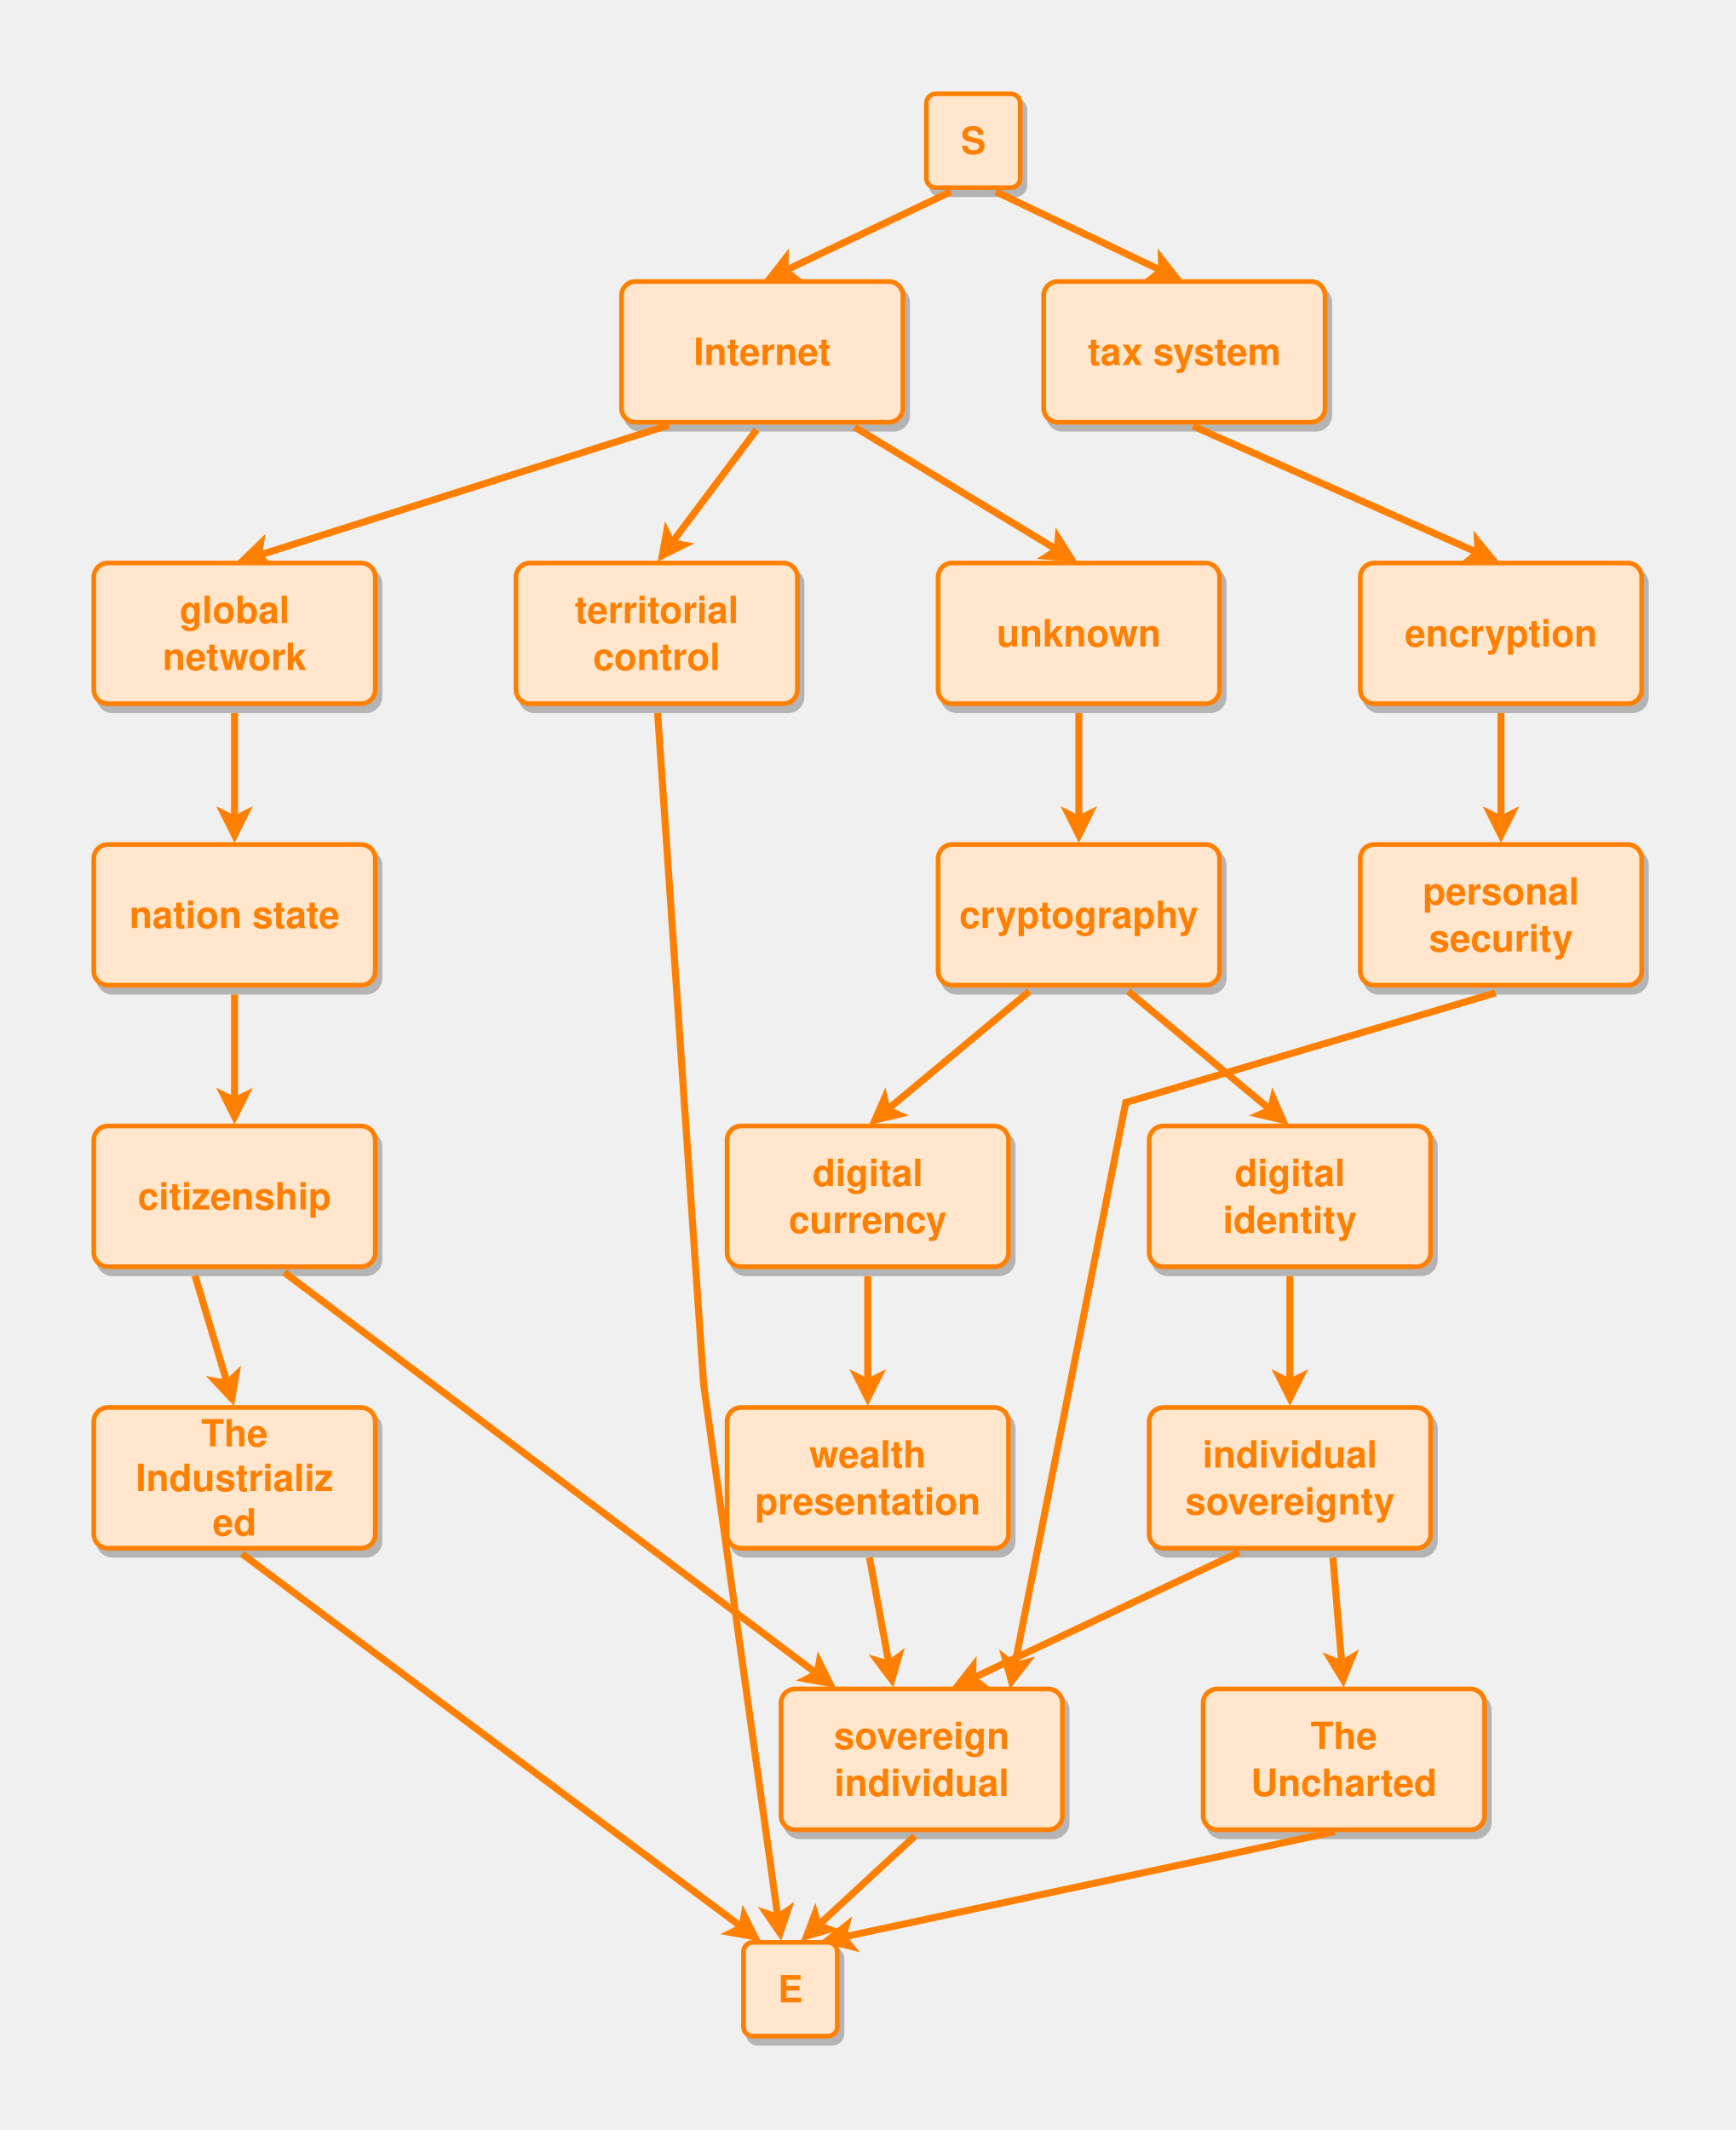
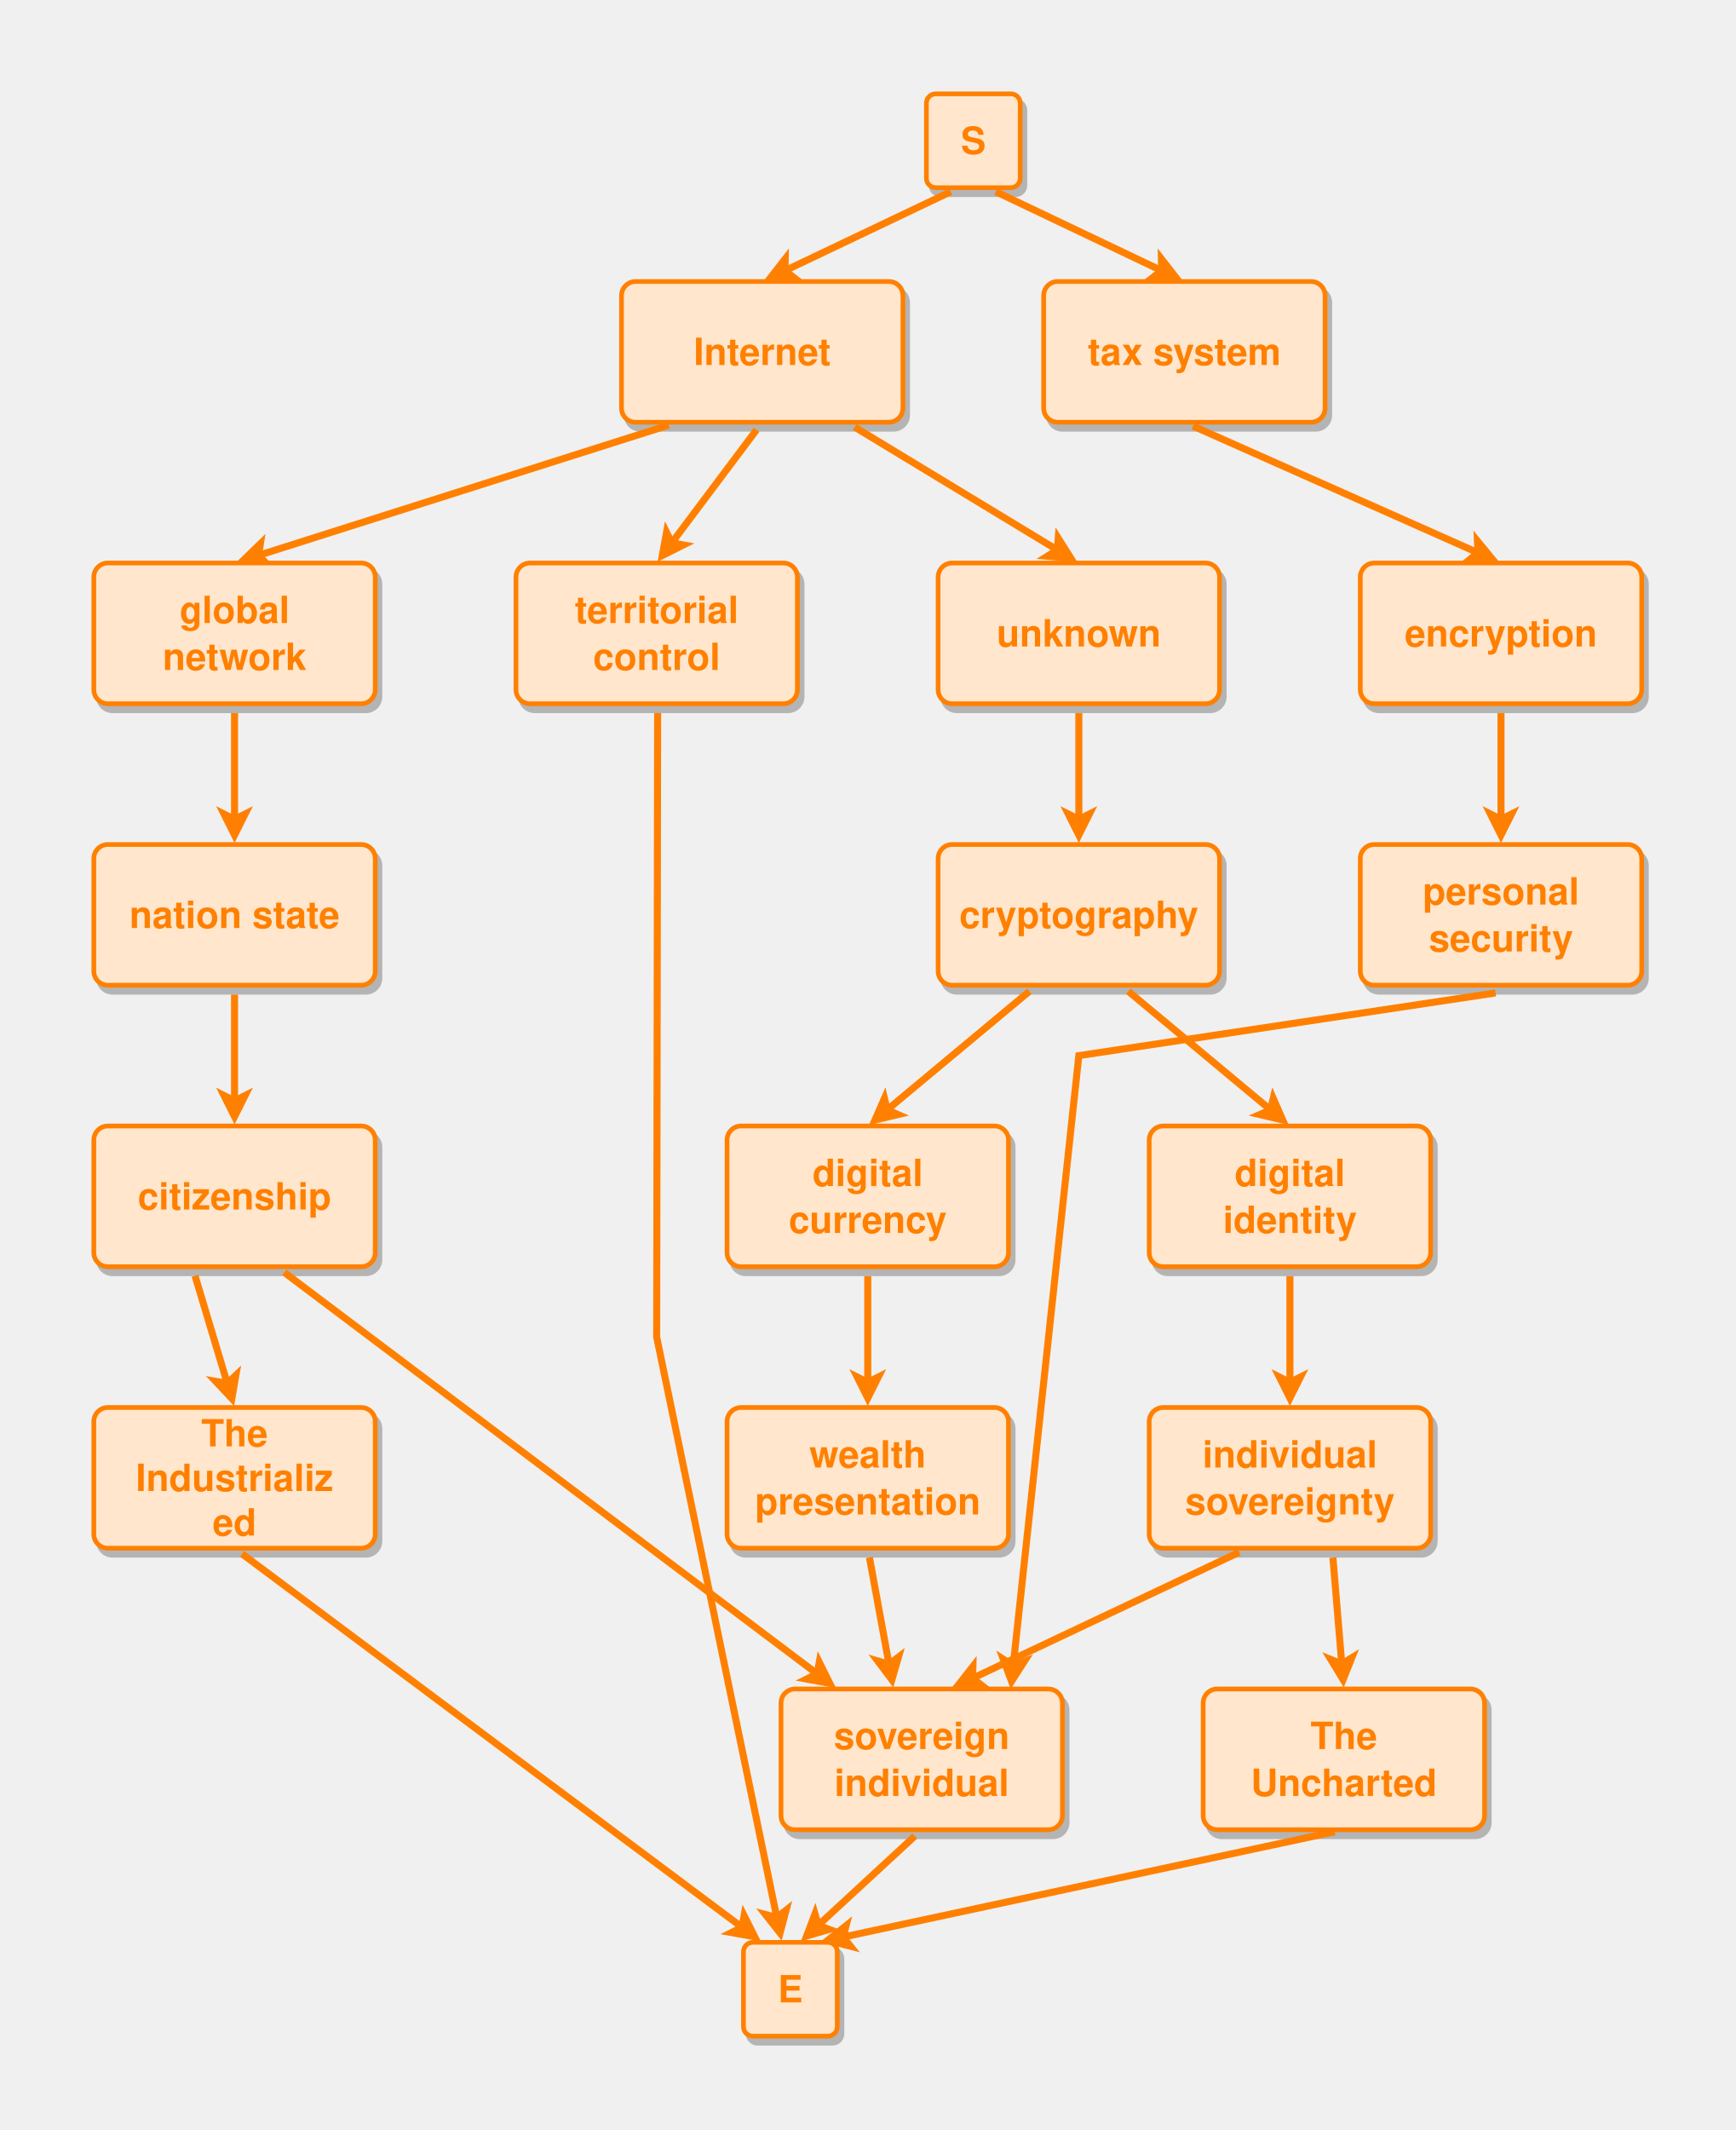
<svg xmlns="http://www.w3.org/2000/svg" width="740" height="908" viewBox="0 0 740 908">
  <defs>
  </defs>
  <g id="container-shells">
  </g>
  <g id="node-shadows">
    <rect x="265" y="120" width="120" height="60" rx="6" ry="6" fill="#000000" stroke="#000000" stroke-width="2" opacity="0.25" transform="translate(2,3)" />
    <rect x="490" y="600" width="120" height="60" rx="6" ry="6" fill="#000000" stroke="#000000" stroke-width="2" opacity="0.25" transform="translate(2,3)" />
    <rect x="40" y="360" width="120" height="60" rx="6" ry="6" fill="#000000" stroke="#000000" stroke-width="2" opacity="0.25" transform="translate(2,3)" />
    <rect x="580" y="360" width="120" height="60" rx="6" ry="6" fill="#000000" stroke="#000000" stroke-width="2" opacity="0.25" transform="translate(2,3)" />
    <rect x="333" y="720" width="120" height="60" rx="6" ry="6" fill="#000000" stroke="#000000" stroke-width="2" opacity="0.25" transform="translate(2,3)" />
    <rect x="445" y="120" width="120" height="60" rx="6" ry="6" fill="#000000" stroke="#000000" stroke-width="2" opacity="0.25" transform="translate(2,3)" />
    <rect x="220" y="240" width="120" height="60" rx="6" ry="6" fill="#000000" stroke="#000000" stroke-width="2" opacity="0.25" transform="translate(2,3)" />
    <rect x="400" y="240" width="120" height="60" rx="6" ry="6" fill="#000000" stroke="#000000" stroke-width="2" opacity="0.25" transform="translate(2,3)" />
    <rect x="310" y="600" width="120" height="60" rx="6" ry="6" fill="#000000" stroke="#000000" stroke-width="2" opacity="0.25" transform="translate(2,3)" />
    <rect x="395" y="40" width="40" height="40" rx="4" ry="4" fill="#000000" stroke="#000000" stroke-width="2" opacity="0.25" transform="translate(2,3)" />
    <rect x="317" y="828" width="40" height="40" rx="4" ry="4" fill="#000000" stroke="#000000" stroke-width="2" opacity="0.25" transform="translate(2,3)" />
    <rect x="40" y="600" width="120" height="60" rx="6" ry="6" fill="#000000" stroke="#000000" stroke-width="2" opacity="0.25" transform="translate(2,3)" />
    <rect x="513" y="720" width="120" height="60" rx="6" ry="6" fill="#000000" stroke="#000000" stroke-width="2" opacity="0.25" transform="translate(2,3)" />
    <rect x="40" y="480" width="120" height="60" rx="6" ry="6" fill="#000000" stroke="#000000" stroke-width="2" opacity="0.25" transform="translate(2,3)" />
    <rect x="400" y="360" width="120" height="60" rx="6" ry="6" fill="#000000" stroke="#000000" stroke-width="2" opacity="0.25" transform="translate(2,3)" />
    <rect x="310" y="480" width="120" height="60" rx="6" ry="6" fill="#000000" stroke="#000000" stroke-width="2" opacity="0.25" transform="translate(2,3)" />
    <rect x="490" y="480" width="120" height="60" rx="6" ry="6" fill="#000000" stroke="#000000" stroke-width="2" opacity="0.25" transform="translate(2,3)" />
    <rect x="580" y="240" width="120" height="60" rx="6" ry="6" fill="#000000" stroke="#000000" stroke-width="2" opacity="0.25" transform="translate(2,3)" />
    <rect x="40" y="240" width="120" height="60" rx="6" ry="6" fill="#000000" stroke="#000000" stroke-width="2" opacity="0.25" transform="translate(2,3)" />
  </g>
  <g id="edges">
    <g class="edge" data-edge-idx="0" data-edge-base="leadsto" data-edge-from="1" data-edge-to="15">
      <line x1="322.60" y1="183.20" x2="286.45" y2="231.40" stroke="#ff8000" stroke-width="3" />
      <path d="M 282.40 236.80 L 284.20 226.90 L 286.45 231.40 L 291.40 232.30 Z" fill="#ff8000" stroke="#ff8000" stroke-width="3" stroke-miterlimit="10" />
      <text x="304" y="207" text-anchor="middle" dominant-baseline="middle" font-family="Helvetica,Inter,Segoe UI,Arial" font-size="11" paint-order="stroke" stroke="#ffffff" stroke-width="3" stroke-linejoin="round" fill="#ff8000">
      </text>
    </g>
    <g class="edge" data-edge-idx="1" data-edge-base="leadsto" data-edge-from="1" data-edge-to="16">
      <line x1="364.42" y1="182.07" x2="450.81" y2="234.43" stroke="#ff8000" stroke-width="3" />
      <path d="M 456.58 237.93 L 446.55 237.11 L 450.81 234.43 L 451.21 229.41 Z" fill="#ff8000" stroke="#ff8000" stroke-width="3" stroke-miterlimit="10" />
      <text x="407" y="208" text-anchor="middle" dominant-baseline="middle" font-family="Helvetica,Inter,Segoe UI,Arial" font-size="11" paint-order="stroke" stroke="#ffffff" stroke-width="3" stroke-linejoin="round" fill="#ff8000">
      </text>
    </g>
    <g class="edge" data-edge-idx="2" data-edge-base="leadsto" data-edge-from="1" data-edge-to="9">
      <line x1="285.19" y1="181.21" x2="110.25" y2="236.75" stroke="#ff8000" stroke-width="3" />
      <path d="M 103.81 238.79 L 111.03 231.78 L 110.25 236.75 L 113.75 240.36 Z" fill="#ff8000" stroke="#ff8000" stroke-width="3" stroke-miterlimit="10" />
      <text x="197" y="208" text-anchor="middle" dominant-baseline="middle" font-family="Helvetica,Inter,Segoe UI,Arial" font-size="11" paint-order="stroke" stroke="#ffffff" stroke-width="3" stroke-linejoin="round" fill="#ff8000">
      </text>
    </g>
    <g class="edge" data-edge-idx="3" data-edge-base="leadsto" data-edge-from="10" data-edge-to="13">
      <line x1="528.38" y1="661.71" x2="414.72" y2="715.41" stroke="#ff8000" stroke-width="3" />
      <path d="M 408.62 718.29 L 414.83 710.38 L 414.72 715.41 L 418.68 718.52 Z" fill="#ff8000" stroke="#ff8000" stroke-width="3" stroke-miterlimit="10" />
      <text x="471" y="688" text-anchor="middle" dominant-baseline="middle" font-family="Helvetica,Inter,Segoe UI,Arial" font-size="11" paint-order="stroke" stroke="#ffffff" stroke-width="3" stroke-linejoin="round" fill="#ff8000">
      </text>
    </g>
    <g class="edge" data-edge-idx="4" data-edge-base="leadsto" data-edge-from="10" data-edge-to="3">
      <line x1="568.33" y1="663.99" x2="572.11" y2="709.29" stroke="#ff8000" stroke-width="3" />
      <path d="M 572.67 716.01 L 567.44 707.42 L 572.11 709.29 L 576.40 706.67 Z" fill="#ff8000" stroke="#ff8000" stroke-width="3" stroke-miterlimit="10" />
      <text x="570" y="686" text-anchor="middle" dominant-baseline="middle" font-family="Helvetica,Inter,Segoe UI,Arial" font-size="11" paint-order="stroke" stroke="#ffffff" stroke-width="3" stroke-linejoin="round" fill="#ff8000">
      </text>
    </g>
    <g class="edge" data-edge-idx="5" data-edge-base="leadsto" data-edge-from="11" data-edge-to="4">
      <line x1="100.00" y1="424.00" x2="100.00" y2="469.25" stroke="#ff8000" stroke-width="3" />
      <path d="M 100.00 476.00 L 95.50 467.00 L 100.00 469.25 L 104.50 467.00 Z" fill="#ff8000" stroke="#ff8000" stroke-width="3" stroke-miterlimit="10" />
      <text x="100" y="446" text-anchor="middle" dominant-baseline="middle" font-family="Helvetica,Inter,Segoe UI,Arial" font-size="11" paint-order="stroke" stroke="#ffffff" stroke-width="3" stroke-linejoin="round" fill="#ff8000">
      </text>
    </g>
    <g class="edge" data-edge-idx="6" data-edge-base="leadsto" data-edge-from="12" data-edge-to="13">
-       <polyline points="637.70,423.27 480,470 432.61,710.11" fill="none" stroke="#ff8000" stroke-width="3" />
-       <path d="M 431.30 716.73 L 428.63 707.03 L 432.61 710.11 L 437.46 708.77 Z" fill="#ff8000" stroke="#ff8000" stroke-width="3" stroke-miterlimit="10" />
-       <text x="558" y="446" text-anchor="middle" dominant-baseline="middle" font-family="Helvetica,Inter,Segoe UI,Arial" font-size="11" paint-order="stroke" stroke="#ffffff" stroke-width="3" stroke-linejoin="round" fill="#ff8000">
+       <polyline points="637.70,423.27 460,450 432.02,710.02" fill="none" stroke="#ff8000" stroke-width="3" />
+       <path d="M 431.30 716.73 L 427.79 707.30 L 432.02 710.02 L 436.74 708.26 Z" fill="#ff8000" stroke="#ff8000" stroke-width="3" stroke-miterlimit="10" />
+       <text x="548" y="436" text-anchor="middle" dominant-baseline="middle" font-family="Helvetica,Inter,Segoe UI,Arial" font-size="11" paint-order="stroke" stroke="#ffffff" stroke-width="3" stroke-linejoin="round" fill="#ff8000">
      </text>
    </g>
    <g class="edge" data-edge-idx="7" data-edge-base="leadsto" data-edge-from="13" data-edge-to="19">
      <line x1="390.06" y1="782.71" x2="348.90" y2="820.71" stroke="#ff8000" stroke-width="3" />
      <path d="M 343.94 825.29 L 347.50 815.88 L 348.90 820.71 L 353.60 822.49 Z" fill="#ff8000" stroke="#ff8000" stroke-width="3" stroke-miterlimit="10" />
    </g>
    <g class="edge" data-edge-idx="8" data-edge-base="leadsto" data-edge-from="14" data-edge-to="8">
      <line x1="508.66" y1="181.62" x2="630.18" y2="235.63" stroke="#ff8000" stroke-width="3" />
      <path d="M 636.34 238.38 L 626.29 238.83 L 630.18 235.63 L 629.95 230.61 Z" fill="#ff8000" stroke="#ff8000" stroke-width="3" stroke-miterlimit="10" />
      <text x="569" y="208" text-anchor="middle" dominant-baseline="middle" font-family="Helvetica,Inter,Segoe UI,Arial" font-size="11" paint-order="stroke" stroke="#ffffff" stroke-width="3" stroke-linejoin="round" fill="#ff8000">
      </text>
    </g>
    <g class="edge" data-edge-idx="9" data-edge-base="leadsto" data-edge-from="15" data-edge-to="19">
-       <polyline points="280.40,303.98 300,590 331.67,817.33" fill="none" stroke="#ff8000" stroke-width="3" />
-       <path d="M 332.60 824.02 L 326.90 815.73 L 331.67 817.33 L 335.82 814.49 Z" fill="#ff8000" stroke="#ff8000" stroke-width="3" stroke-miterlimit="10" />
+       <polyline points="280.40,303.98 280,570 331.23,817.41" fill="none" stroke="#ff8000" stroke-width="3" />
+       <path d="M 332.60 824.02 L 326.37 816.12 L 331.23 817.41 L 335.18 814.29 Z" fill="#ff8000" stroke="#ff8000" stroke-width="3" stroke-miterlimit="10" />
    </g>
    <g class="edge" data-edge-idx="10" data-edge-base="leadsto" data-edge-from="16" data-edge-to="5">
      <line x1="460.00" y1="304.00" x2="460.00" y2="349.25" stroke="#ff8000" stroke-width="3" />
      <path d="M 460.00 356.00 L 455.50 347.00 L 460.00 349.25 L 464.50 347.00 Z" fill="#ff8000" stroke="#ff8000" stroke-width="3" stroke-miterlimit="10" />
      <text x="460" y="326" text-anchor="middle" dominant-baseline="middle" font-family="Helvetica,Inter,Segoe UI,Arial" font-size="11" paint-order="stroke" stroke="#ffffff" stroke-width="3" stroke-linejoin="round" fill="#ff8000">
      </text>
    </g>
    <g class="edge" data-edge-idx="11" data-edge-base="leadsto" data-edge-from="17" data-edge-to="13">
      <line x1="370.72" y1="663.93" x2="379.06" y2="709.43" stroke="#ff8000" stroke-width="3" />
      <path d="M 380.28 716.07 L 374.23 708.02 L 379.06 709.43 L 383.08 706.40 Z" fill="#ff8000" stroke="#ff8000" stroke-width="3" stroke-miterlimit="10" />
      <text x="374" y="686" text-anchor="middle" dominant-baseline="middle" font-family="Helvetica,Inter,Segoe UI,Arial" font-size="11" paint-order="stroke" stroke="#ffffff" stroke-width="3" stroke-linejoin="round" fill="#ff8000">
      </text>
    </g>
    <g class="edge" data-edge-idx="12" data-edge-base="leadsto" data-edge-from="18" data-edge-to="1">
      <line x1="405.39" y1="81.72" x2="334.71" y2="115.38" stroke="#ff8000" stroke-width="3" />
      <path d="M 328.61 118.28 L 334.80 110.35 L 334.71 115.38 L 338.67 118.47 Z" fill="#ff8000" stroke="#ff8000" stroke-width="3" stroke-miterlimit="10" />
    </g>
    <g class="edge" data-edge-idx="13" data-edge-base="leadsto" data-edge-from="18" data-edge-to="14">
      <line x1="424.61" y1="81.72" x2="495.29" y2="115.38" stroke="#ff8000" stroke-width="3" />
      <path d="M 501.39 118.28 L 491.33 118.47 L 495.29 115.38 L 495.20 110.35 Z" fill="#ff8000" stroke="#ff8000" stroke-width="3" stroke-miterlimit="10" />
    </g>
    <g class="edge" data-edge-idx="14" data-edge-base="leadsto" data-edge-from="2" data-edge-to="19">
      <line x1="103.21" y1="662.39" x2="316.39" y2="821.57" stroke="#ff8000" stroke-width="3" />
      <path d="M 321.79 825.61 L 311.89 823.83 L 316.39 821.57 L 317.28 816.62 Z" fill="#ff8000" stroke="#ff8000" stroke-width="3" stroke-miterlimit="10" />
    </g>
    <g class="edge" data-edge-idx="15" data-edge-base="leadsto" data-edge-from="3" data-edge-to="19">
      <line x1="569.09" y1="780.84" x2="359.51" y2="825.75" stroke="#ff8000" stroke-width="3" />
      <path d="M 352.91 827.16 L 360.77 820.88 L 359.51 825.75 L 362.65 829.68 Z" fill="#ff8000" stroke="#ff8000" stroke-width="3" stroke-miterlimit="10" />
    </g>
    <g class="edge" data-edge-idx="16" data-edge-base="leadsto" data-edge-from="4" data-edge-to="13">
      <line x1="121.20" y1="542.41" x2="348.41" y2="713.53" stroke="#ff8000" stroke-width="3" />
      <path d="M 353.80 717.59 L 343.91 715.77 L 348.41 713.53 L 349.32 708.58 Z" fill="#ff8000" stroke="#ff8000" stroke-width="3" stroke-miterlimit="10" />
      <text x="234" y="627" text-anchor="middle" dominant-baseline="middle" font-family="Helvetica,Inter,Segoe UI,Arial" font-size="11" paint-order="stroke" stroke="#ffffff" stroke-width="3" stroke-linejoin="round" fill="#ff8000">
      </text>
    </g>
    <g class="edge" data-edge-idx="17" data-edge-base="leadsto" data-edge-from="4" data-edge-to="2">
      <line x1="83.15" y1="543.83" x2="96.91" y2="589.70" stroke="#ff8000" stroke-width="3" />
      <path d="M 98.85 596.17 L 91.95 588.84 L 96.91 589.70 L 100.57 586.26 Z" fill="#ff8000" stroke="#ff8000" stroke-width="3" stroke-miterlimit="10" />
      <text x="89" y="566" text-anchor="middle" dominant-baseline="middle" font-family="Helvetica,Inter,Segoe UI,Arial" font-size="11" paint-order="stroke" stroke="#ffffff" stroke-width="3" stroke-linejoin="round" fill="#ff8000">
      </text>
    </g>
    <g class="edge" data-edge-idx="18" data-edge-base="leadsto" data-edge-from="5" data-edge-to="6">
      <line x1="438.93" y1="422.56" x2="378.26" y2="473.12" stroke="#ff8000" stroke-width="3" />
      <path d="M 373.07 477.44 L 377.11 468.22 L 378.26 473.12 L 382.87 475.13 Z" fill="#ff8000" stroke="#ff8000" stroke-width="3" stroke-miterlimit="10" />
      <text x="408" y="447" text-anchor="middle" dominant-baseline="middle" font-family="Helvetica,Inter,Segoe UI,Arial" font-size="11" paint-order="stroke" stroke="#ffffff" stroke-width="3" stroke-linejoin="round" fill="#ff8000">
      </text>
    </g>
    <g class="edge" data-edge-idx="19" data-edge-base="leadsto" data-edge-from="5" data-edge-to="7">
      <line x1="481.07" y1="422.56" x2="541.74" y2="473.12" stroke="#ff8000" stroke-width="3" />
      <path d="M 546.93 477.44 L 537.13 475.13 L 541.74 473.12 L 542.89 468.22 Z" fill="#ff8000" stroke="#ff8000" stroke-width="3" stroke-miterlimit="10" />
      <text x="511" y="447" text-anchor="middle" dominant-baseline="middle" font-family="Helvetica,Inter,Segoe UI,Arial" font-size="11" paint-order="stroke" stroke="#ffffff" stroke-width="3" stroke-linejoin="round" fill="#ff8000">
      </text>
    </g>
    <g class="edge" data-edge-idx="20" data-edge-base="leadsto" data-edge-from="6" data-edge-to="17">
      <line x1="370.00" y1="544.00" x2="370.00" y2="589.25" stroke="#ff8000" stroke-width="3" />
      <path d="M 370.00 596.00 L 365.50 587.00 L 370.00 589.25 L 374.50 587.00 Z" fill="#ff8000" stroke="#ff8000" stroke-width="3" stroke-miterlimit="10" />
      <text x="370" y="566" text-anchor="middle" dominant-baseline="middle" font-family="Helvetica,Inter,Segoe UI,Arial" font-size="11" paint-order="stroke" stroke="#ffffff" stroke-width="3" stroke-linejoin="round" fill="#ff8000">
      </text>
    </g>
    <g class="edge" data-edge-idx="21" data-edge-base="leadsto" data-edge-from="7" data-edge-to="10">
      <line x1="550.00" y1="544.00" x2="550.00" y2="589.25" stroke="#ff8000" stroke-width="3" />
      <path d="M 550.00 596.00 L 545.50 587.00 L 550.00 589.25 L 554.50 587.00 Z" fill="#ff8000" stroke="#ff8000" stroke-width="3" stroke-miterlimit="10" />
      <text x="550" y="566" text-anchor="middle" dominant-baseline="middle" font-family="Helvetica,Inter,Segoe UI,Arial" font-size="11" paint-order="stroke" stroke="#ffffff" stroke-width="3" stroke-linejoin="round" fill="#ff8000">
      </text>
    </g>
    <g class="edge" data-edge-idx="22" data-edge-base="leadsto" data-edge-from="8" data-edge-to="12">
      <line x1="640.00" y1="304.00" x2="640.00" y2="349.25" stroke="#ff8000" stroke-width="3" />
      <path d="M 640.00 356.00 L 635.50 347.00 L 640.00 349.25 L 644.50 347.00 Z" fill="#ff8000" stroke="#ff8000" stroke-width="3" stroke-miterlimit="10" />
      <text x="640" y="326" text-anchor="middle" dominant-baseline="middle" font-family="Helvetica,Inter,Segoe UI,Arial" font-size="11" paint-order="stroke" stroke="#ffffff" stroke-width="3" stroke-linejoin="round" fill="#ff8000">
      </text>
    </g>
    <g class="edge" data-edge-idx="23" data-edge-base="leadsto" data-edge-from="9" data-edge-to="11">
      <line x1="100.00" y1="304.00" x2="100.00" y2="349.25" stroke="#ff8000" stroke-width="3" />
      <path d="M 100.00 356.00 L 95.50 347.00 L 100.00 349.25 L 104.50 347.00 Z" fill="#ff8000" stroke="#ff8000" stroke-width="3" stroke-miterlimit="10" />
      <text x="100" y="326" text-anchor="middle" dominant-baseline="middle" font-family="Helvetica,Inter,Segoe UI,Arial" font-size="11" paint-order="stroke" stroke="#ffffff" stroke-width="3" stroke-linejoin="round" fill="#ff8000">
      </text>
    </g>
  </g>
  <g id="nodes">
    <rect x="265" y="120" width="120" height="60" rx="6" ry="6" fill="#ffe6cc" stroke="#ff8000" stroke-width="2" />
    <text x="325" y="150" text-anchor="middle" dominant-baseline="middle" font-family="Helvetica,Inter,Segoe UI,Arial" font-size="16" font-weight="bold" fill="#ff8000">Internet</text>
    <rect x="490" y="600" width="120" height="60" rx="6" ry="6" fill="#ffe6cc" stroke="#ff8000" stroke-width="2" />
    <text x="550" y="620" text-anchor="middle" dominant-baseline="middle" font-family="Helvetica,Inter,Segoe UI,Arial" font-size="16" font-weight="bold" fill="#ff8000">individual</text>
    <text x="550" y="640" text-anchor="middle" dominant-baseline="middle" font-family="Helvetica,Inter,Segoe UI,Arial" font-size="16" font-weight="bold" fill="#ff8000">sovereignty</text>
    <rect x="40" y="360" width="120" height="60" rx="6" ry="6" fill="#ffe6cc" stroke="#ff8000" stroke-width="2" />
    <text x="100" y="390" text-anchor="middle" dominant-baseline="middle" font-family="Helvetica,Inter,Segoe UI,Arial" font-size="16" font-weight="bold" fill="#ff8000">nation state</text>
    <rect x="580" y="360" width="120" height="60" rx="6" ry="6" fill="#ffe6cc" stroke="#ff8000" stroke-width="2" />
    <text x="640" y="380" text-anchor="middle" dominant-baseline="middle" font-family="Helvetica,Inter,Segoe UI,Arial" font-size="16" font-weight="bold" fill="#ff8000">personal</text>
    <text x="640" y="400" text-anchor="middle" dominant-baseline="middle" font-family="Helvetica,Inter,Segoe UI,Arial" font-size="16" font-weight="bold" fill="#ff8000">security</text>
    <rect x="333" y="720" width="120" height="60" rx="6" ry="6" fill="#ffe6cc" stroke="#ff8000" stroke-width="2" />
    <text x="393" y="740" text-anchor="middle" dominant-baseline="middle" font-family="Helvetica,Inter,Segoe UI,Arial" font-size="16" font-weight="bold" fill="#ff8000">sovereign</text>
    <text x="393" y="760" text-anchor="middle" dominant-baseline="middle" font-family="Helvetica,Inter,Segoe UI,Arial" font-size="16" font-weight="bold" fill="#ff8000">individual</text>
    <rect x="445" y="120" width="120" height="60" rx="6" ry="6" fill="#ffe6cc" stroke="#ff8000" stroke-width="2" />
    <text x="505" y="150" text-anchor="middle" dominant-baseline="middle" font-family="Helvetica,Inter,Segoe UI,Arial" font-size="16" font-weight="bold" fill="#ff8000">tax system</text>
    <rect x="220" y="240" width="120" height="60" rx="6" ry="6" fill="#ffe6cc" stroke="#ff8000" stroke-width="2" />
    <text x="280" y="260" text-anchor="middle" dominant-baseline="middle" font-family="Helvetica,Inter,Segoe UI,Arial" font-size="16" font-weight="bold" fill="#ff8000">territorial</text>
    <text x="280" y="280" text-anchor="middle" dominant-baseline="middle" font-family="Helvetica,Inter,Segoe UI,Arial" font-size="16" font-weight="bold" fill="#ff8000">control</text>
    <rect x="400" y="240" width="120" height="60" rx="6" ry="6" fill="#ffe6cc" stroke="#ff8000" stroke-width="2" />
    <text x="460" y="270" text-anchor="middle" dominant-baseline="middle" font-family="Helvetica,Inter,Segoe UI,Arial" font-size="16" font-weight="bold" fill="#ff8000">unknown</text>
    <rect x="310" y="600" width="120" height="60" rx="6" ry="6" fill="#ffe6cc" stroke="#ff8000" stroke-width="2" />
    <text x="370" y="620" text-anchor="middle" dominant-baseline="middle" font-family="Helvetica,Inter,Segoe UI,Arial" font-size="16" font-weight="bold" fill="#ff8000">wealth</text>
    <text x="370" y="640" text-anchor="middle" dominant-baseline="middle" font-family="Helvetica,Inter,Segoe UI,Arial" font-size="16" font-weight="bold" fill="#ff8000">presentation</text>
    <rect x="395" y="40" width="40" height="40" rx="4" ry="4" fill="#ffe6cc" stroke="#ff8000" stroke-width="2" />
    <text x="415" y="60" text-anchor="middle" dominant-baseline="middle" font-family="Helvetica,Inter,Segoe UI,Arial" font-size="16" font-weight="bold" fill="#ff8000">S</text>
    <rect x="317" y="828" width="40" height="40" rx="4" ry="4" fill="#ffe6cc" stroke="#ff8000" stroke-width="2" />
    <text x="337" y="848" text-anchor="middle" dominant-baseline="middle" font-family="Helvetica,Inter,Segoe UI,Arial" font-size="16" font-weight="bold" fill="#ff8000">E</text>
    <rect x="40" y="600" width="120" height="60" rx="6" ry="6" fill="#ffe6cc" stroke="#ff8000" stroke-width="2" />
    <text x="100" y="611" text-anchor="middle" dominant-baseline="middle" font-family="Helvetica,Inter,Segoe UI,Arial" font-size="16" font-weight="bold" fill="#ff8000">The</text>
    <text x="100" y="630" text-anchor="middle" dominant-baseline="middle" font-family="Helvetica,Inter,Segoe UI,Arial" font-size="16" font-weight="bold" fill="#ff8000">Industrializ</text>
    <text x="100" y="649" text-anchor="middle" dominant-baseline="middle" font-family="Helvetica,Inter,Segoe UI,Arial" font-size="16" font-weight="bold" fill="#ff8000">ed</text>
    <rect x="513" y="720" width="120" height="60" rx="6" ry="6" fill="#ffe6cc" stroke="#ff8000" stroke-width="2" />
    <text x="573" y="740" text-anchor="middle" dominant-baseline="middle" font-family="Helvetica,Inter,Segoe UI,Arial" font-size="16" font-weight="bold" fill="#ff8000">The</text>
    <text x="573" y="760" text-anchor="middle" dominant-baseline="middle" font-family="Helvetica,Inter,Segoe UI,Arial" font-size="16" font-weight="bold" fill="#ff8000">Uncharted</text>
    <rect x="40" y="480" width="120" height="60" rx="6" ry="6" fill="#ffe6cc" stroke="#ff8000" stroke-width="2" />
    <text x="100" y="510" text-anchor="middle" dominant-baseline="middle" font-family="Helvetica,Inter,Segoe UI,Arial" font-size="16" font-weight="bold" fill="#ff8000">citizenship</text>
    <g>
      <rect x="400" y="360" width="120" height="60" rx="6" ry="6" fill="#ffe6cc" stroke="#ff8000" stroke-width="2" />
      <text x="460" y="390" text-anchor="middle" dominant-baseline="middle" font-family="Helvetica,Inter,Segoe UI,Arial" font-size="16" font-weight="bold" fill="#ff8000">cryptography</text>
    </g>
    <rect x="310" y="480" width="120" height="60" rx="6" ry="6" fill="#ffe6cc" stroke="#ff8000" stroke-width="2" />
    <text x="370" y="500" text-anchor="middle" dominant-baseline="middle" font-family="Helvetica,Inter,Segoe UI,Arial" font-size="16" font-weight="bold" fill="#ff8000">digital</text>
    <text x="370" y="520" text-anchor="middle" dominant-baseline="middle" font-family="Helvetica,Inter,Segoe UI,Arial" font-size="16" font-weight="bold" fill="#ff8000">currency</text>
    <rect x="490" y="480" width="120" height="60" rx="6" ry="6" fill="#ffe6cc" stroke="#ff8000" stroke-width="2" />
    <text x="550" y="500" text-anchor="middle" dominant-baseline="middle" font-family="Helvetica,Inter,Segoe UI,Arial" font-size="16" font-weight="bold" fill="#ff8000">digital</text>
    <text x="550" y="520" text-anchor="middle" dominant-baseline="middle" font-family="Helvetica,Inter,Segoe UI,Arial" font-size="16" font-weight="bold" fill="#ff8000">identity</text>
    <rect x="580" y="240" width="120" height="60" rx="6" ry="6" fill="#ffe6cc" stroke="#ff8000" stroke-width="2" />
    <text x="640" y="270" text-anchor="middle" dominant-baseline="middle" font-family="Helvetica,Inter,Segoe UI,Arial" font-size="16" font-weight="bold" fill="#ff8000">encryption</text>
    <rect x="40" y="240" width="120" height="60" rx="6" ry="6" fill="#ffe6cc" stroke="#ff8000" stroke-width="2" />
    <text x="100" y="260" text-anchor="middle" dominant-baseline="middle" font-family="Helvetica,Inter,Segoe UI,Arial" font-size="16" font-weight="bold" fill="#ff8000">global</text>
    <text x="100" y="280" text-anchor="middle" dominant-baseline="middle" font-family="Helvetica,Inter,Segoe UI,Arial" font-size="16" font-weight="bold" fill="#ff8000">network</text>
  </g>
</svg>
